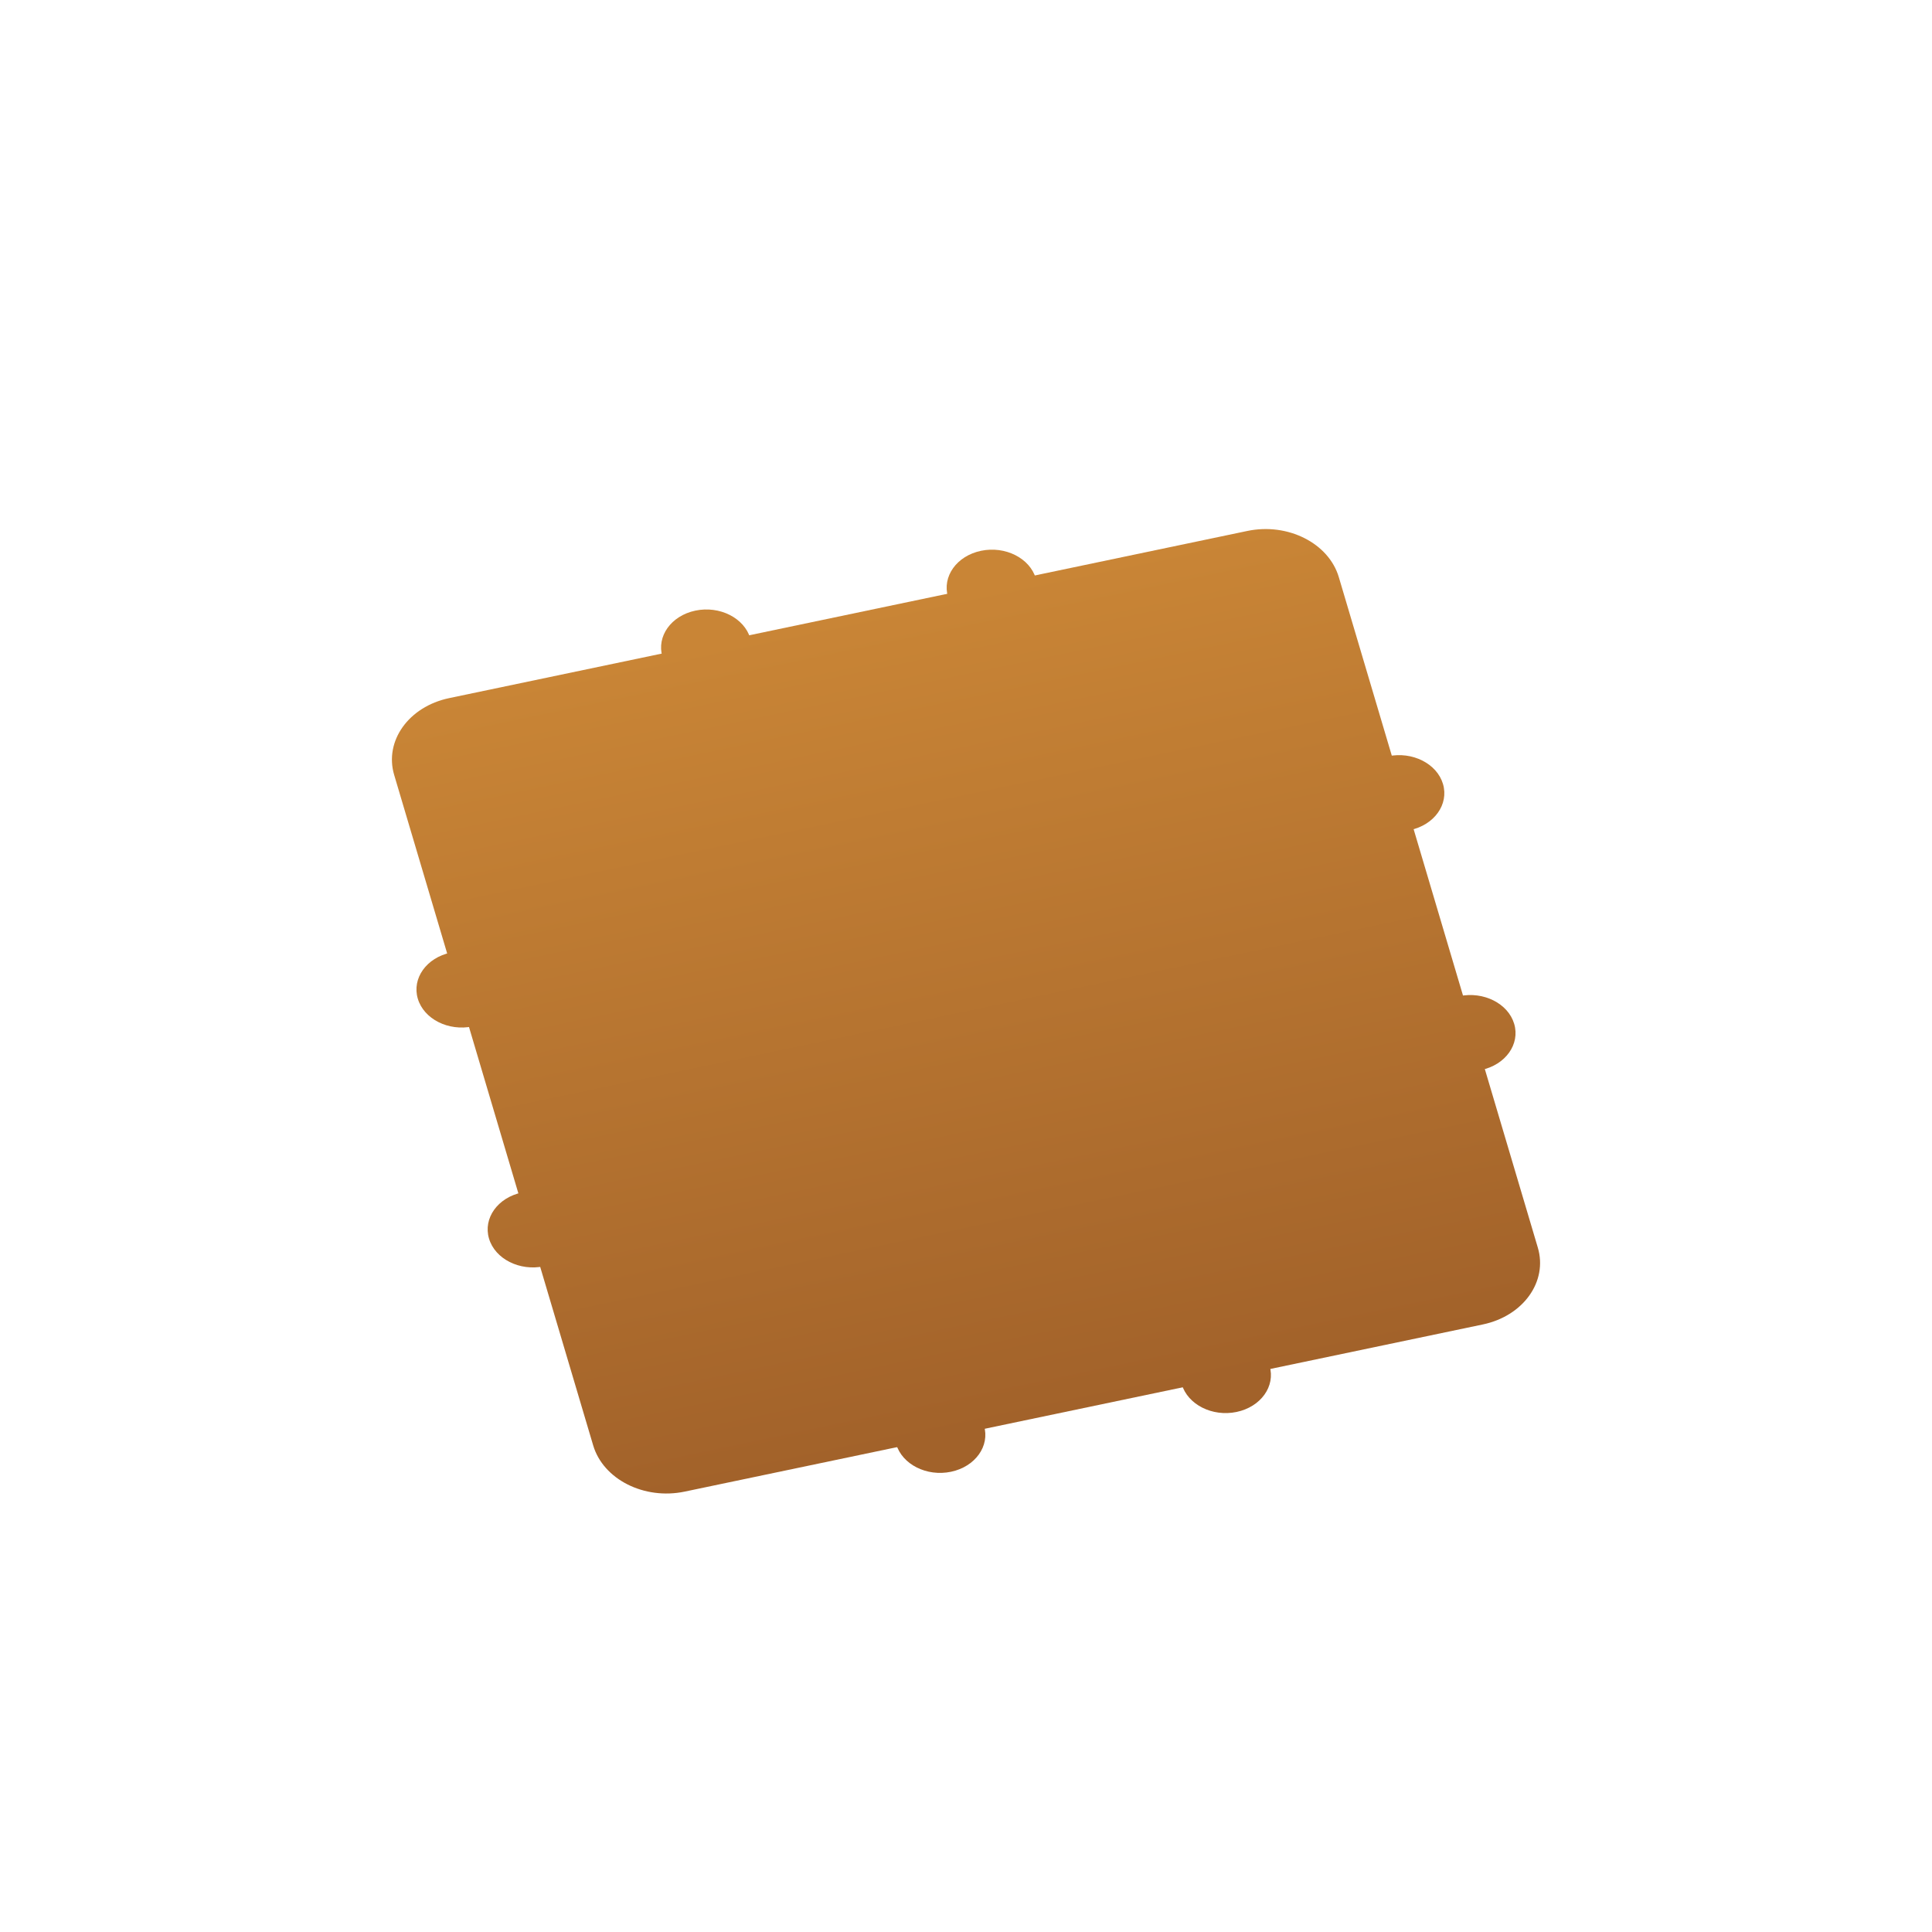
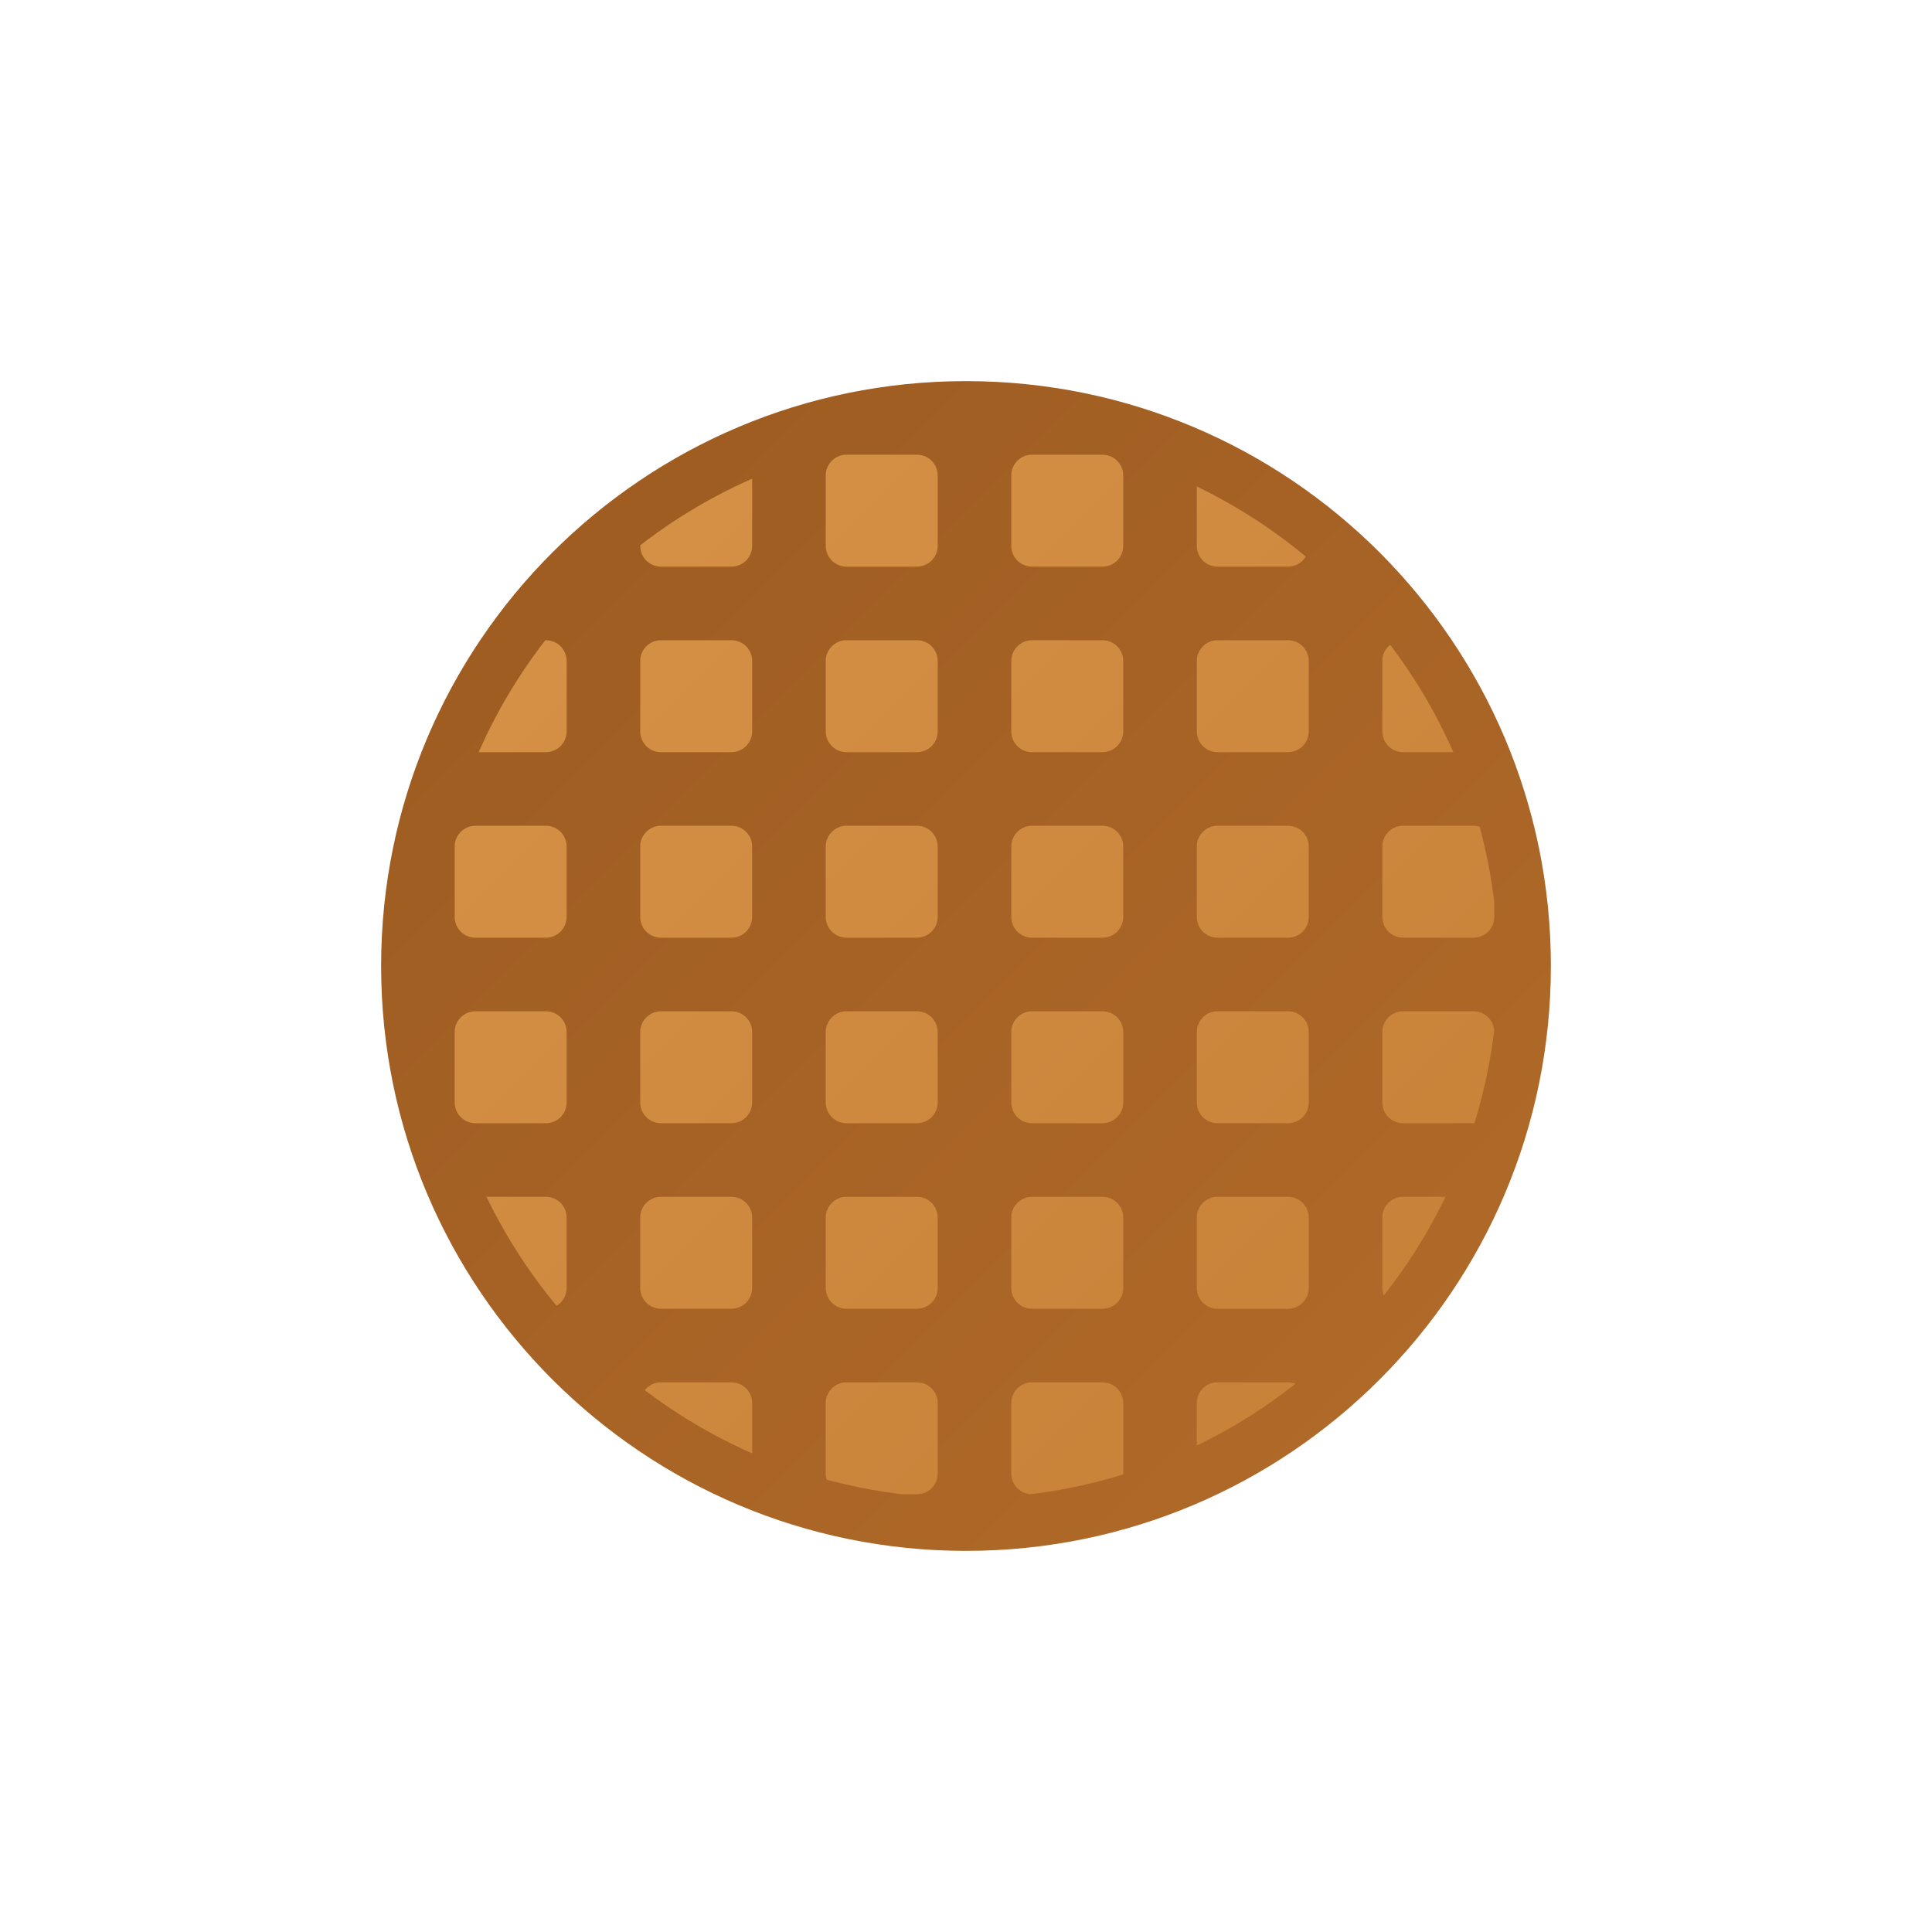
<svg xmlns="http://www.w3.org/2000/svg" width="1024" height="1024" viewBox="0 0 1024 1024" fill="none">
  <defs>
-     <linearGradient id="top" x1="254.0" y1="254.0" x2="770.0" y2="770.0" gradientUnits="userSpaceOnUse">
-       <stop offset="0" stop-color="#FFE3A3" />
-       <stop offset="0.5" stop-color="#F5C46E" />
-       <stop offset="1" stop-color="#E3A24E" />
+     <linearGradient id="rim" x1="202.0" y1="202.0" x2="822.0" y2="822.0" gradientUnits="userSpaceOnUse">
+       <stop offset="0" stop-color="#FBD58A" />
+       <stop offset="1" stop-color="#D58E3A" />
    </linearGradient>
-     <linearGradient id="side" x1="0" y1="254.0" x2="0" y2="770.0" gradientUnits="userSpaceOnUse">
-       <stop offset="0" stop-color="#C98536" />
-       <stop offset="1" stop-color="#A2622A" />
+     <linearGradient id="top" x1="202.0" y1="202.0" x2="822.0" y2="822.0" gradientUnits="userSpaceOnUse">
+       <stop offset="0" stop-color="#FFEDBE" />
+       <stop offset="0.55" stop-color="#F7C978" />
+       <stop offset="1" stop-color="#E9A954" />
    </linearGradient>
-     <linearGradient id="pit" x1="0" y1="254.0" x2="0" y2="770.0" gradientUnits="userSpaceOnUse">
-       <stop offset="0" stop-color="#B06C28" />
-       <stop offset="1" stop-color="#9A5C22" />
+     <linearGradient id="side" x1="0" y1="512" x2="0" y2="856.0" gradientUnits="userSpaceOnUse">
+       <stop offset="0" stop-color="#C27A30" />
+       <stop offset="1" stop-color="#93541F" />
    </linearGradient>
-     <linearGradient id="floor" x1="254.0" y1="254.0" x2="770.0" y2="770.0" gradientUnits="userSpaceOnUse">
-       <stop offset="0" stop-color="#DE9C50" />
-       <stop offset="1" stop-color="#C9843A" />
+     <linearGradient id="pit" x1="202.0" y1="202.0" x2="822.0" y2="822.0" gradientUnits="userSpaceOnUse">
+       <stop offset="0" stop-color="#9C5A20" />
+       <stop offset="1" stop-color="#B26C2A" />
    </linearGradient>
-     <linearGradient id="bg" x1="0" y1="0" x2="0" y2="1024" gradientUnits="userSpaceOnUse">
-       <stop offset="0" stop-color="#8FD6FF" />
-       <stop offset="1" stop-color="#3D9BEA" />
+     <linearGradient id="floor" x1="202.0" y1="202.0" x2="822.0" y2="822.0" gradientUnits="userSpaceOnUse">
+       <stop offset="0" stop-color="#D89448" />
+       <stop offset="1" stop-color="#C47F36" />
    </linearGradient>
+     <clipPath id="ci">
+       <path d="M230.0,512 A282.0,282.0 0 1 0 794.0,512 A282.0,282.0 0 1 0 230.0,512 Z" />
+     </clipPath>
  </defs>
-   <g transform="translate(0 24) translate(512 512) scale(1 0.84) rotate(-14) translate(-512 -512)">
-     <rect x="254.0" y="254.0" width="516.0" height="516.0" rx="40" fill="url(#side)" />
-     <rect x="410.0" y="232.0" width="48.0" height="560.0" rx="24.0" fill="url(#side)" />
-     <rect x="232.0" y="410.0" width="560.0" height="48.0" rx="24.0" fill="url(#side)" />
-     <rect x="566.0" y="232.0" width="48.0" height="560.0" rx="24.0" fill="url(#side)" />
-     <rect x="232.0" y="566.0" width="560.0" height="48.0" rx="24.0" fill="url(#side)" />
+   <path d="M202.0,512 A310.0,310.0 0 1 0 822.0,512 A310.0,310.0 0 1 0 202.0,512 Z" fill="url(#pit)" />
+   <g clip-path="url(#ci)">
+     <path d="M252.0,241.0 H289.333 A11,11 0 0 1 300.333,252.0 V289.333 A11,11 0 0 1 289.333,300.333 H252.0 A11,11 0 0 1 241.0,289.333 V252.0 A11,11 0 0 1 252.0,241.0 ZM252.0,339.333 H289.333 A11,11 0 0 1 300.333,350.333 V387.667 A11,11 0 0 1 289.333,398.667 H252.0 A11,11 0 0 1 241.0,387.667 V350.333 A11,11 0 0 1 252.0,339.333 ZM252.0,437.667 H289.333 A11,11 0 0 1 300.333,448.667 V486 A11,11 0 0 1 289.333,497 H252.0 A11,11 0 0 1 241.0,486 V448.667 A11,11 0 0 1 252.0,437.667 ZM252.0,536.0 H289.333 A11,11 0 0 1 300.333,547.0 V584.333 A11,11 0 0 1 289.333,595.333 H252.0 A11,11 0 0 1 241.0,584.333 V547.0 A11,11 0 0 1 252.0,536.0 ZM252.0,634.333 H289.333 A11,11 0 0 1 300.333,645.333 V682.667 A11,11 0 0 1 289.333,693.667 H252.0 A11,11 0 0 1 241.0,682.667 V645.333 A11,11 0 0 1 252.0,634.333 ZM252.0,732.667 H289.333 A11,11 0 0 1 300.333,743.667 V781.0 A11,11 0 0 1 289.333,792.0 H252.0 A11,11 0 0 1 241.0,781.0 V743.667 A11,11 0 0 1 252.0,732.667 ZM350.333,241.0 H387.667 A11,11 0 0 1 398.667,252.0 V289.333 A11,11 0 0 1 387.667,300.333 H350.333 A11,11 0 0 1 339.333,289.333 V252.0 A11,11 0 0 1 350.333,241.0 ZM350.333,339.333 H387.667 A11,11 0 0 1 398.667,350.333 V387.667 A11,11 0 0 1 387.667,398.667 H350.333 A11,11 0 0 1 339.333,387.667 V350.333 A11,11 0 0 1 350.333,339.333 ZM350.333,437.667 H387.667 A11,11 0 0 1 398.667,448.667 V486 A11,11 0 0 1 387.667,497 H350.333 A11,11 0 0 1 339.333,486 V448.667 A11,11 0 0 1 350.333,437.667 ZM350.333,536.0 H387.667 A11,11 0 0 1 398.667,547.0 V584.333 A11,11 0 0 1 387.667,595.333 H350.333 A11,11 0 0 1 339.333,584.333 V547.0 A11,11 0 0 1 350.333,536.0 ZM350.333,634.333 H387.667 A11,11 0 0 1 398.667,645.333 V682.667 A11,11 0 0 1 387.667,693.667 H350.333 A11,11 0 0 1 339.333,682.667 V645.333 A11,11 0 0 1 350.333,634.333 ZM350.333,732.667 H387.667 A11,11 0 0 1 398.667,743.667 V781.0 A11,11 0 0 1 387.667,792.0 H350.333 A11,11 0 0 1 339.333,781.0 V743.667 A11,11 0 0 1 350.333,732.667 ZM448.667,241.0 H486 A11,11 0 0 1 497,252.0 V289.333 A11,11 0 0 1 486,300.333 H448.667 A11,11 0 0 1 437.667,289.333 V252.0 A11,11 0 0 1 448.667,241.0 ZM448.667,339.333 H486 A11,11 0 0 1 497,350.333 V387.667 A11,11 0 0 1 486,398.667 H448.667 A11,11 0 0 1 437.667,387.667 V350.333 A11,11 0 0 1 448.667,339.333 ZM448.667,437.667 H486 A11,11 0 0 1 497,448.667 V486 A11,11 0 0 1 486,497 H448.667 A11,11 0 0 1 437.667,486 V448.667 A11,11 0 0 1 448.667,437.667 ZM448.667,536.0 H486 A11,11 0 0 1 497,547.0 V584.333 A11,11 0 0 1 486,595.333 H448.667 A11,11 0 0 1 437.667,584.333 V547.0 A11,11 0 0 1 448.667,536.0 ZM448.667,634.333 H486 A11,11 0 0 1 497,645.333 V682.667 A11,11 0 0 1 486,693.667 H448.667 A11,11 0 0 1 437.667,682.667 V645.333 A11,11 0 0 1 448.667,634.333 ZM448.667,732.667 H486 A11,11 0 0 1 497,743.667 V781.0 A11,11 0 0 1 486,792.0 H448.667 A11,11 0 0 1 437.667,781.0 V743.667 A11,11 0 0 1 448.667,732.667 ZM547.0,241.0 H584.333 A11,11 0 0 1 595.333,252.0 V289.333 A11,11 0 0 1 584.333,300.333 H547.0 A11,11 0 0 1 536.0,289.333 V252.0 A11,11 0 0 1 547.0,241.0 ZM547.0,339.333 H584.333 A11,11 0 0 1 595.333,350.333 V387.667 A11,11 0 0 1 584.333,398.667 H547.0 A11,11 0 0 1 536.0,387.667 V350.333 A11,11 0 0 1 547.0,339.333 ZM547.0,437.667 H584.333 A11,11 0 0 1 595.333,448.667 V486 A11,11 0 0 1 584.333,497 H547.0 A11,11 0 0 1 536.0,486 V448.667 A11,11 0 0 1 547.0,437.667 ZM547.0,536.0 H584.333 A11,11 0 0 1 595.333,547.0 V584.333 A11,11 0 0 1 584.333,595.333 H547.0 A11,11 0 0 1 536.0,584.333 V547.0 A11,11 0 0 1 547.0,536.0 ZM547.0,634.333 H584.333 A11,11 0 0 1 595.333,645.333 V682.667 A11,11 0 0 1 584.333,693.667 H547.0 A11,11 0 0 1 536.0,682.667 V645.333 A11,11 0 0 1 547.0,634.333 ZM547.0,732.667 H584.333 A11,11 0 0 1 595.333,743.667 V781.0 A11,11 0 0 1 584.333,792.0 H547.0 A11,11 0 0 1 536.0,781.0 V743.667 A11,11 0 0 1 547.0,732.667 ZM645.333,241.0 H682.667 A11,11 0 0 1 693.667,252.0 V289.333 A11,11 0 0 1 682.667,300.333 H645.333 A11,11 0 0 1 634.333,289.333 V252.0 A11,11 0 0 1 645.333,241.0 ZM645.333,339.333 H682.667 A11,11 0 0 1 693.667,350.333 V387.667 A11,11 0 0 1 682.667,398.667 H645.333 A11,11 0 0 1 634.333,387.667 V350.333 A11,11 0 0 1 645.333,339.333 ZM645.333,437.667 H682.667 A11,11 0 0 1 693.667,448.667 V486 A11,11 0 0 1 682.667,497 H645.333 A11,11 0 0 1 634.333,486 V448.667 A11,11 0 0 1 645.333,437.667 ZM645.333,536.0 H682.667 A11,11 0 0 1 693.667,547.0 V584.333 A11,11 0 0 1 682.667,595.333 H645.333 A11,11 0 0 1 634.333,584.333 V547.0 A11,11 0 0 1 645.333,536.0 ZM645.333,634.333 H682.667 A11,11 0 0 1 693.667,645.333 V682.667 A11,11 0 0 1 682.667,693.667 H645.333 A11,11 0 0 1 634.333,682.667 V645.333 A11,11 0 0 1 645.333,634.333 ZM645.333,732.667 H682.667 A11,11 0 0 1 693.667,743.667 V781.0 A11,11 0 0 1 682.667,792.0 H645.333 A11,11 0 0 1 634.333,781.0 V743.667 A11,11 0 0 1 645.333,732.667 ZM743.667,241.0 H781.0 A11,11 0 0 1 792.0,252.0 V289.333 A11,11 0 0 1 781.0,300.333 H743.667 A11,11 0 0 1 732.667,289.333 V252.0 A11,11 0 0 1 743.667,241.0 ZM743.667,339.333 H781.0 A11,11 0 0 1 792.0,350.333 V387.667 A11,11 0 0 1 781.0,398.667 H743.667 A11,11 0 0 1 732.667,387.667 V350.333 A11,11 0 0 1 743.667,339.333 ZM743.667,437.667 H781.0 A11,11 0 0 1 792.0,448.667 V486 A11,11 0 0 1 781.0,497 H743.667 A11,11 0 0 1 732.667,486 V448.667 A11,11 0 0 1 743.667,437.667 ZM743.667,536.0 H781.0 A11,11 0 0 1 792.0,547.0 V584.333 A11,11 0 0 1 781.0,595.333 H743.667 A11,11 0 0 1 732.667,584.333 V547.0 A11,11 0 0 1 743.667,536.0 ZM743.667,634.333 H781.0 A11,11 0 0 1 792.0,645.333 V682.667 A11,11 0 0 1 781.0,693.667 H743.667 A11,11 0 0 1 732.667,682.667 V645.333 A11,11 0 0 1 743.667,634.333 ZM743.667,732.667 H781.0 A11,11 0 0 1 792.0,743.667 V781.0 A11,11 0 0 1 781.0,792.0 H743.667 A11,11 0 0 1 732.667,781.0 V743.667 A11,11 0 0 1 743.667,732.667 Z" fill="url(#floor)" />
  </g>
</svg>
